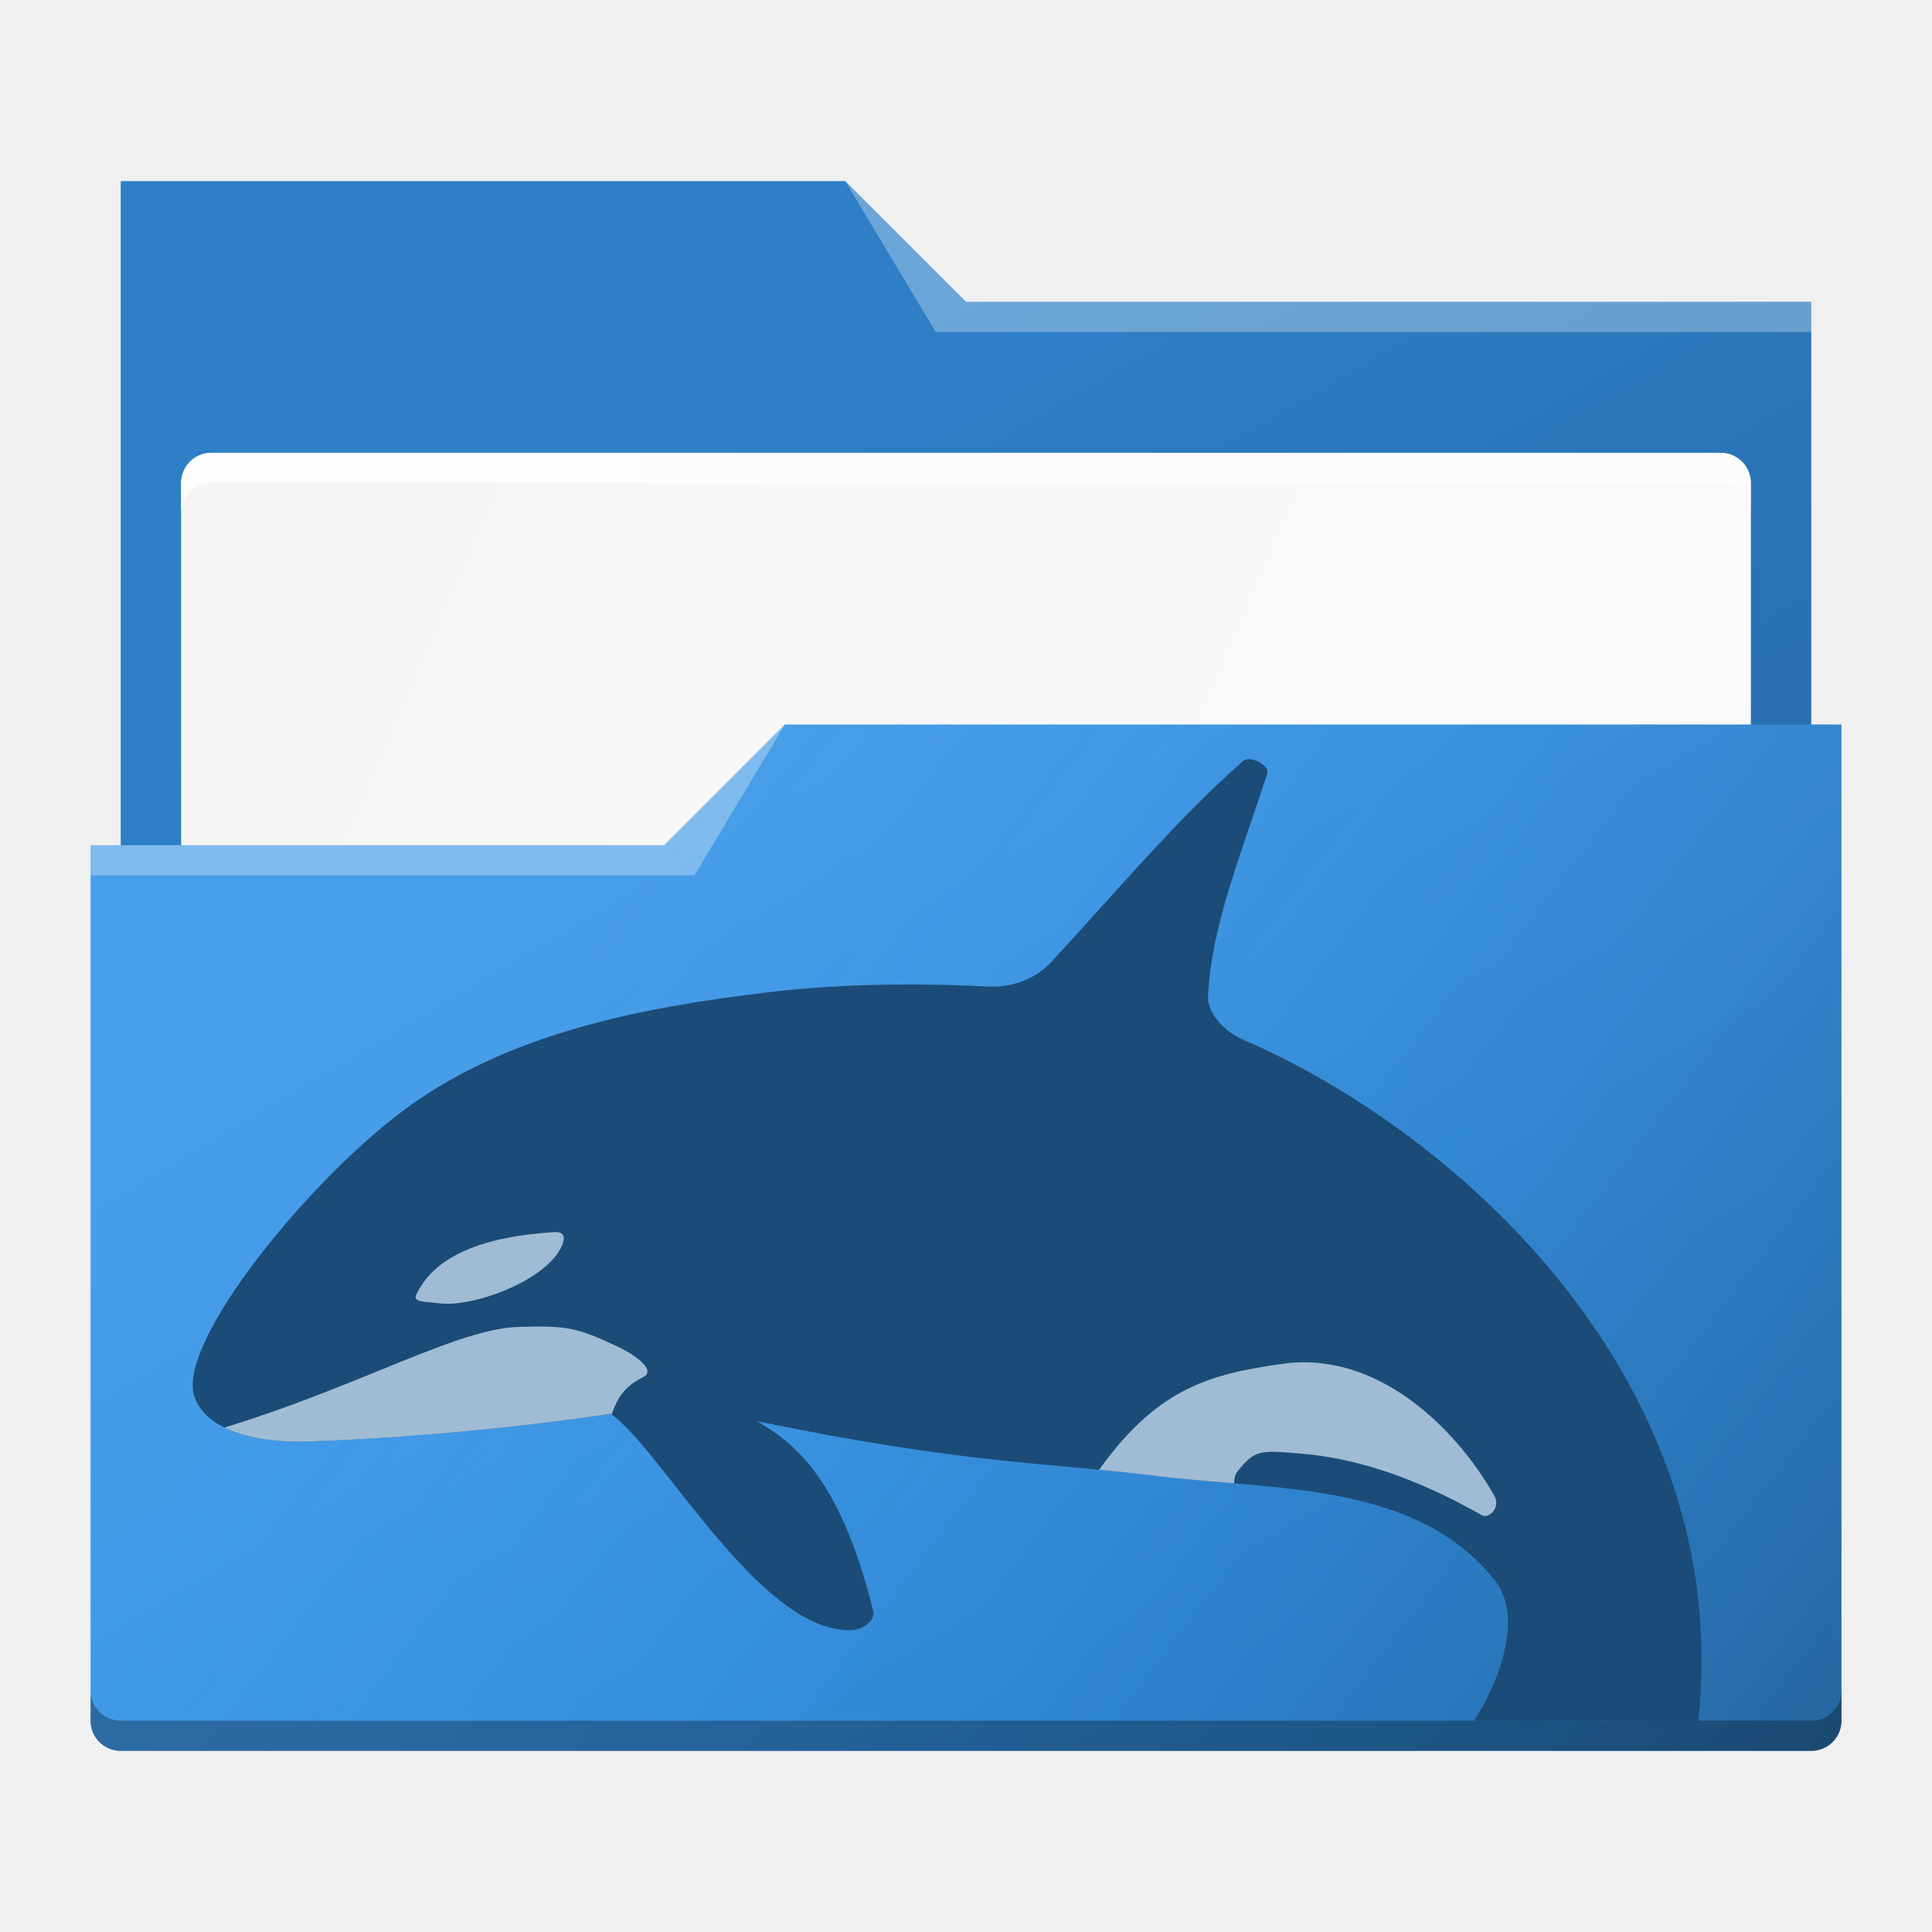
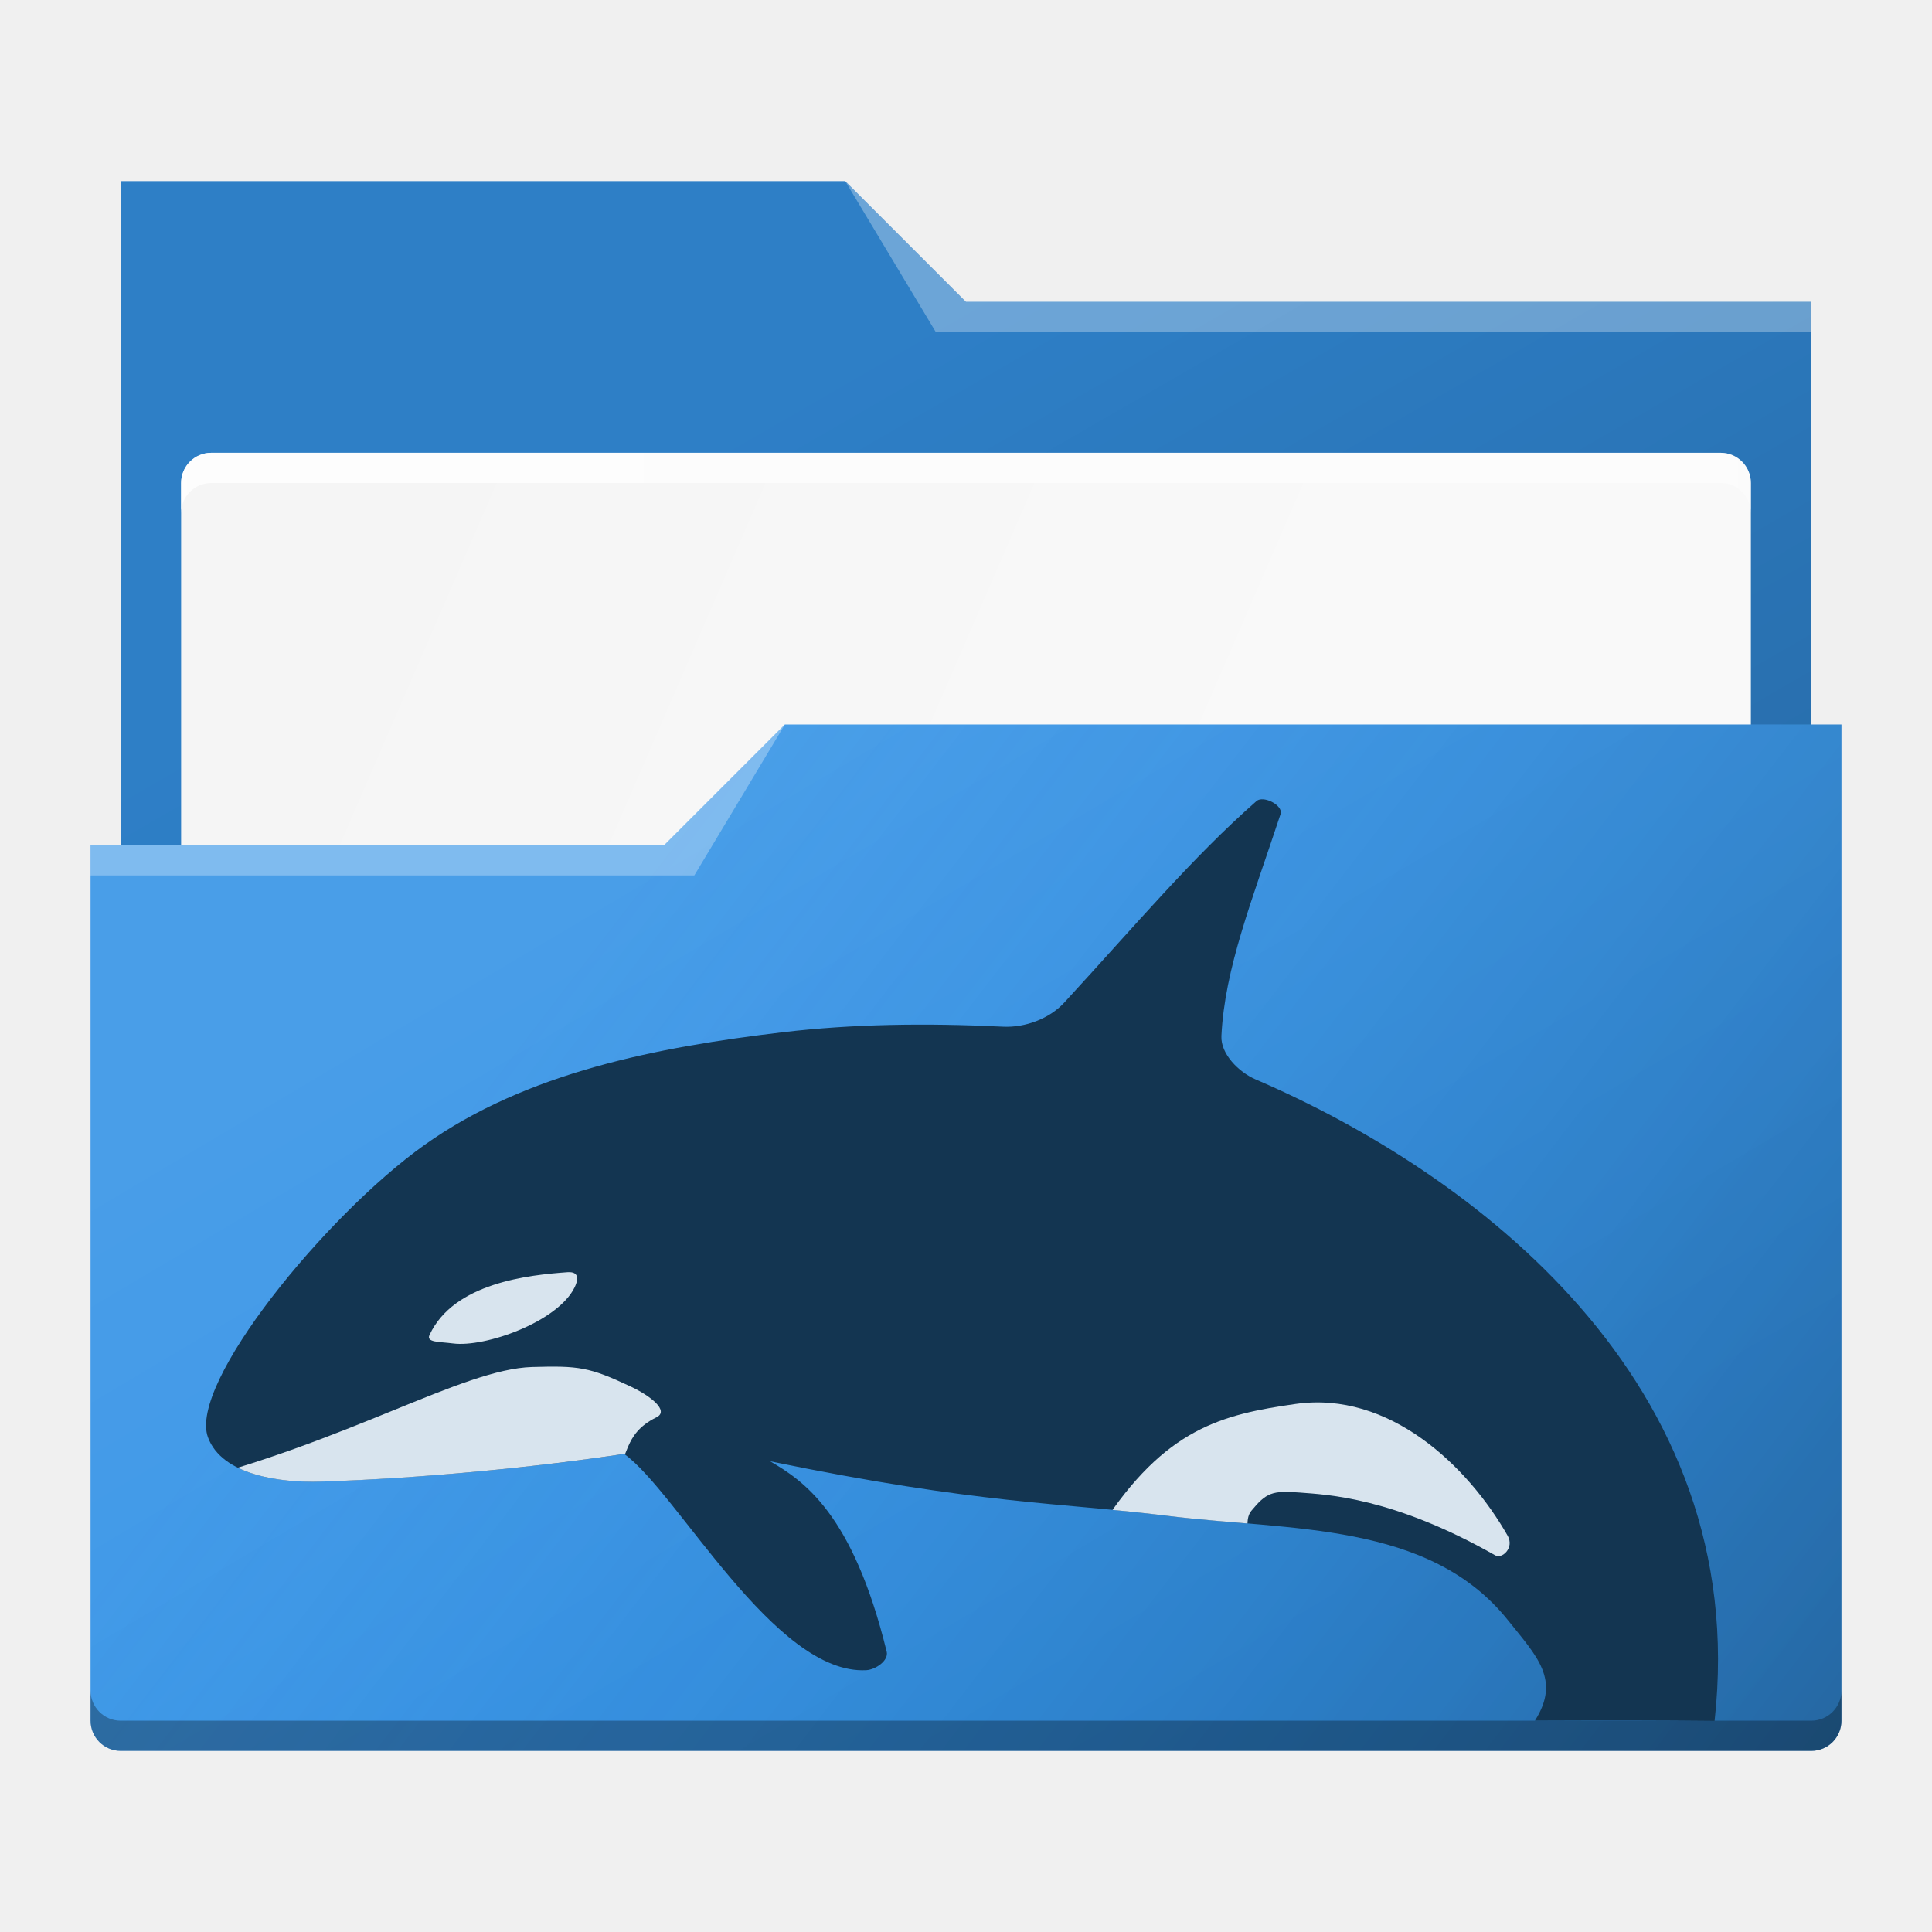
<svg xmlns="http://www.w3.org/2000/svg" xmlns:xlink="http://www.w3.org/1999/xlink" width="64" version="1.1" height="64" id="svg2" xml:space="preserve">
  <defs id="defs5455">
    <linearGradient id="linearGradient3">
      <stop style="stop-color:#e5fbff;stop-opacity:1;" offset="1" id="stop2" />
      <stop style="stop-color:#ababab;stop-opacity:0.995;" offset="1" id="stop3" />
    </linearGradient>
    <linearGradient id="linearGradient82546">
      <stop style="stop-color:#000000;stop-opacity:0.398;" offset="0" id="stop82542" />
      <stop style="stop-color:#000000;stop-opacity:1;" offset="1" id="stop82544" />
    </linearGradient>
    <linearGradient id="linearGradient39400">
      <stop style="stop-color:#000000;stop-opacity:1" offset="0" id="stop39396" />
      <stop style="stop-color:#147cdc;stop-opacity:0;" offset="1" id="stop39398" />
    </linearGradient>
    <linearGradient id="linearGradient919">
      <stop style="stop-color:#ffffff;stop-opacity:1;" offset="0" id="stop915" />
      <stop style="stop-color:#ffffff;stop-opacity:0;" offset="1" id="stop917" />
    </linearGradient>
    <linearGradient id="linearGradient4393">
      <stop style="stop-color:#000000;stop-opacity:1;" offset="0" id="stop4395" />
      <stop style="stop-color:#000000;stop-opacity:0;" offset="1" id="stop4397" />
    </linearGradient>
    <linearGradient id="linearGradient4227">
      <stop id="stop4229" offset="0" style="stop-color:#f5f5f5;stop-opacity:1" />
      <stop id="stop4231" offset="1" style="stop-color:#f9f9f9;stop-opacity:1" />
    </linearGradient>
    <linearGradient id="linearGradient4274">
      <stop id="stop4276" offset="0" style="stop-color:#ffffff;stop-opacity:1;" />
      <stop id="stop4278" offset="1" style="stop-color:#ffffff;stop-opacity:0.488" />
    </linearGradient>
    <linearGradient xlink:href="#linearGradient919" id="linearGradient921" x1="339.668" y1="472.302" x2="357.403" y2="502.195" gradientUnits="userSpaceOnUse" gradientTransform="translate(-317.6676,-444.3018)" />
    <linearGradient xlink:href="#linearGradient39400" id="linearGradient39402" x1="376.818" y1="549.95" x2="337.818" y2="519.95" gradientUnits="userSpaceOnUse" gradientTransform="translate(-315.8183,-491.9504)" />
    <linearGradient xlink:href="#linearGradient4393" id="linearGradient49568" gradientUnits="userSpaceOnUse" gradientTransform="translate(-353.7931,-518.2395)" x1="443.571" y1="510.798" x2="443.571" y2="526.798" />
    <linearGradient xlink:href="#linearGradient4274" id="linearGradient76299" gradientUnits="userSpaceOnUse" gradientTransform="translate(-384.5714,-480.798)" x1="390.571" y1="498.298" x2="442.571" y2="498.298" />
    <linearGradient xlink:href="#linearGradient4227" id="linearGradient76301" gradientUnits="userSpaceOnUse" gradientTransform="translate(-384.5714,-482.798)" x1="396.571" y1="498.798" x2="426.571" y2="511.798" />
    <linearGradient xlink:href="#linearGradient82546" id="linearGradient82548" x1="357.489" y1="494.852" x2="384.419" y2="541.495" gradientUnits="userSpaceOnUse" gradientTransform="translate(-326.5714,-483.798)" />
    <style id="current-color-scheme" type="text/css">      .ColorScheme-Highlight {
        color:#3593e6;
      }</style>
    <linearGradient xlink:href="#linearGradient3" id="linearGradient2" x1="410.571" y1="512.798" x2="432.071" y2="552.423" gradientUnits="userSpaceOnUse" gradientTransform="translate(-385.8973,-483.798)" />
    <marker markerWidth="16.165" markerHeight="14.026" refX="8.082" refY="7.013" orient="auto" id="marker1511">
      <path style="opacity:0.507;fill:#ff0000" id="path1455" d="M 27.135,57.452 10.978,57.942 18.632,43.704 Z" transform="rotate(1.546377,1632.558,-370.7338)" />
    </marker>
    <clipPath clipPathUnits="userSpaceOnUse" id="clipPath13">
      <path style="display:inline;opacity:0.677;fill:#000000" d="m 9.395,45.516 c -0.551,-1.513 3.321,-6.262 6.107,-8.247 2.882,-2.053 6.584,-2.765 10.126,-3.184 1.957,-0.231 4.014,-0.263 6.211,-0.157 0.616,0.03 1.305,-0.224 1.723,-0.679 2.018,-2.194 3.623,-4.104 5.428,-5.689 0.193,-0.169 0.759,0.121 0.679,0.365 -0.807,2.445 -1.578,4.354 -1.67,6.264 -0.025,0.511 0.496,1.024 0.966,1.227 6.131,2.639 13.93,9.695 12.867,19.287 -2.776,-0.105 -4.231,-0.016 -6.316,-0.052 0.733,-1.155 1.388,-2.948 0.574,-3.967 -2.232,-2.795 -6.167,-2.522 -9.604,-2.949 -3.059,-0.38 -5.289,-0.318 -11.222,-1.54 0.937,0.548 2.333,1.47 3.288,5.376 0.061,0.251 -0.316,0.508 -0.574,0.522 -2.586,0.144 -5.345,-5.045 -6.838,-6.107 -2.512,0.38 -5.724,0.692 -8.56,0.783 -1.14,0.037 -2.794,-0.181 -3.184,-1.253 z" id="path13" />
    </clipPath>
  </defs>
  <path style="fill:currentColor" id="path76317" d="m 4,6 v 5 22 c 0,0.554 0.446,1 1,1 h 54 c 0.554,0 1,-0.446 1,-1 V 11.01 c 0,-0.003 -0.002,-0.006 -0.002,-0.01 H 60 v -1 H 32 l -4,-4 H 4 Z" class="ColorScheme-Highlight" />
  <path style="opacity:0.35;fill:url(#linearGradient82548);fill-opacity:1" id="path76289" d="m 4,6 v 5 22 c 0,0.554 0.446,1 1,1 h 54 c 0.554,0 1,-0.446 1,-1 V 11.01 c 0,-0.003 -0.002,-0.006 -0.002,-0.01 H 60 v -1 H 32 l -4,-4 H 4 Z" />
  <rect ry="1" rx="1" y="15" x="6" height="15" width="52" id="rect76291" style="color:#000000;clip-rule:nonzero;display:inline;overflow:visible;visibility:visible;isolation:auto;mix-blend-mode:normal;color-interpolation:sRGB;color-interpolation-filters:linearRGB;solid-color:#000000;solid-opacity:1;fill:url(#linearGradient76301);fill-opacity:1;fill-rule:nonzero;stroke:none;stroke-width:1;stroke-linecap:butt;stroke-linejoin:miter;stroke-miterlimit:4;stroke-dasharray:none;stroke-dashoffset:0;stroke-opacity:1;marker:none;color-rendering:auto;image-rendering:auto;shape-rendering:auto;text-rendering:auto;enable-background:accumulate" />
  <path style="opacity:0.3;fill:#ffffff;fill-opacity:1;fill-rule:evenodd" id="path76293" d="m 3,28 v 1 H 23 l 3,-5 -4,4 z" />
  <path style="opacity:0.3;fill:#ffffff;fill-opacity:1;fill-rule:evenodd" id="path76295" d="m 28,6 3,5 h 2 27 V 10 H 33 32 Z" />
  <path id="path76297" d="m 7,15 c -0.554,0 -1,0.446 -1,1 v 1 c 0,-0.554 0.446,-1 1,-1 h 50 c 0.554,0 1,0.446 1,1 v -1 c 0,-0.554 -0.446,-1 -1,-1 z" style="color:#000000;clip-rule:nonzero;display:inline;overflow:visible;visibility:visible;opacity:0.85;isolation:auto;mix-blend-mode:normal;color-interpolation:sRGB;color-interpolation-filters:linearRGB;solid-color:#000000;solid-opacity:1;fill:url(#linearGradient76299);fill-opacity:1;fill-rule:nonzero;stroke:none;stroke-width:1;stroke-linecap:butt;stroke-linejoin:miter;stroke-miterlimit:4;stroke-dasharray:none;stroke-dashoffset:0;stroke-opacity:1;marker:none;color-rendering:auto;image-rendering:auto;shape-rendering:auto;text-rendering:auto;enable-background:accumulate" />
  <path style="display:inline;fill:currentColor" d="m 26,24 -4,4 h -19 v 1 h 0.002 c -5e-5,0.004 -0.002,0.008 -0.002,0.012 V 56 57 c 0,0.554 0.446,1 1,1 h 56 c 0.554,0 1,-0.446 1,-1 v -1 -26.988 -0.012 -5 z" id="path889" class="ColorScheme-Highlight" />
  <path style="display:inline;opacity:0.1;fill:url(#linearGradient921);fill-opacity:1" d="m 26,24 -4,4 h -19 v 1 h 0.002 c -5e-5,0.004 -0.002,0.008 -0.002,0.012 V 56 57 c 0,0.554 0.446,1 1,1 h 56 c 0.554,0 1,-0.446 1,-1 v -1 -26.988 -0.012 -5 z" id="path893" />
  <path style="display:inline;opacity:0.3;fill:url(#linearGradient39402);fill-opacity:1" d="m 26,24 -4,4 h -19 v 1 h 0.002 c -5e-5,0.004 -0.002,0.008 -0.002,0.012 V 56 57 c 0,0.554 0.446,1 1,1 h 56 c 0.554,0 1,-0.446 1,-1 v -1 -26.988 -0.012 -5 z" id="path35453" />
  <path style="display:inline;opacity:0.3;fill:#ffffff;fill-opacity:1;fill-rule:evenodd" id="path49671" d="m 3,28 v 1 h 20 l 3,-5 -4,4 z" />
  <path id="path1" style="font-variation-settings:normal;display:none;vector-effect:none;fill:#ffffff;fill-opacity:0.4;stroke-width:1;stroke-linecap:butt;stroke-linejoin:miter;stroke-miterlimit:4;stroke-dasharray:none;stroke-dashoffset:0;stroke-opacity:1;-inkscape-stroke:none;stop-color:#000000" d="m 11.117,31.522 c 1.293,19.24 11.599,16.337 9.47,26.497 l 12.846,0.558 C 38.792,47.325 48.186,52.833 54.065,33.438 43.696,39.793 37.454,34.721 30.311,44.868 29.785,36.427 17.136,36.494 11.117,31.522 Z" />
  <path style="color:#000000;clip-rule:nonzero;display:inline;overflow:visible;visibility:visible;opacity:0.3;isolation:auto;mix-blend-mode:normal;color-interpolation:sRGB;color-interpolation-filters:linearRGB;solid-color:#000000;solid-opacity:1;fill:#000000;fill-opacity:1;fill-rule:nonzero;stroke:none;stroke-width:1;stroke-linecap:butt;stroke-linejoin:miter;stroke-miterlimit:4;stroke-dasharray:none;stroke-dashoffset:0;stroke-opacity:1;marker:none;color-rendering:auto;image-rendering:auto;shape-rendering:auto;text-rendering:auto;enable-background:accumulate" d="m 4,58 c -0.554,0 -1,-0.446 -1,-1 v -1 c 0,0.554 0.446,1 1,1 h 56 c 0.554,0 1,-0.446 1,-1 v 1 c 0,0.554 -0.446,1 -1,1 z" id="path49673" />
  <g id="layer3">
-     <path id="path2" style="display:inline;opacity:1;fill:#1b4c77;fill-opacity:1;stroke-width:1.174" d="m 41.346,25.149 c -0.065,0.003 -0.125,0.022 -0.167,0.06 -2.119,1.861 -4.001,4.103 -6.37,6.677 -0.49,0.533 -1.298,0.83 -2.022,0.795 -2.579,-0.125 -4.993,-0.088 -7.289,0.183 -4.157,0.492 -8.503,1.329 -11.885,3.739 -3.27,2.329 -7.815,7.901 -7.168,9.678 0.458,1.258 2.401,1.512 3.739,1.469 3.329,-0.107 7.098,-0.47 10.047,-0.917 1.752,1.247 4.99,7.334 8.025,7.165 0.303,-0.017 0.746,-0.317 0.674,-0.612 -1.121,-4.585 -2.76,-5.665 -3.86,-6.308 6.964,1.434 9.581,1.36 13.171,1.806 4.034,0.501 8.652,0.181 11.271,3.461 0.955,1.196 0.187,3.3 -0.674,4.655 2.447,0.042 4.156,-0.061 7.413,0.062 1.249,-11.257 -7.906,-19.538 -15.101,-22.635 -0.552,-0.237 -1.161,-0.84 -1.132,-1.439 0.108,-2.242 1.013,-4.482 1.96,-7.351 0.077,-0.233 -0.347,-0.502 -0.63,-0.488 z" />
-     <g id="g12" clip-path="url(#clipPath13)" transform="matrix(1.1736,0,0,1.1736,-4.580196,-7.136021)">
-       <path style="opacity:1;fill:#9fbcd4;fill-opacity:1" d="m 8.507,46.856 c 4.832,-1.19 8.063,-3.267 10.039,-3.322 1.315,-0.037 1.608,-0.002 2.787,0.554 0.547,0.258 1.097,0.683 0.72,0.867 -0.98,0.478 -0.745,1.218 -1.2,1.476 -3.11,1.771 -6.889,2.404 -10.39,1.661 C 9.741,47.939 7.79,47.032 8.507,46.856 Z" id="path4" />
-       <path style="opacity:1;fill:#9fbcd4;fill-opacity:1" d="m 15.649,42.63 c 0.686,-1.477 2.813,-1.694 3.894,-1.772 0.385,-0.027 0.271,0.283 0.203,0.424 -0.473,0.977 -2.529,1.705 -3.433,1.587 -0.393,-0.051 -0.764,-0.026 -0.664,-0.24 z" id="path5" />
-       <path style="opacity:1;fill:#9fbcd4;fill-opacity:1" d="m 34.61,48.035 c 1.797,-2.774 3.404,-3.161 5.486,-3.458 2.64,-0.376 4.857,1.742 5.984,3.718 0.195,0.342 -0.155,0.665 -0.351,0.554 -2.889,-1.641 -4.74,-1.711 -5.518,-1.772 -0.778,-0.06 -0.943,0.004 -1.366,0.517 -0.422,0.513 0.602,1.99 -0.424,2.491 -1.027,0.501 -5.609,0.724 -3.812,-2.05 z" id="path6" />
+     <path id="path2" style="display:inline;opacity:1;fill:#133551;fill-opacity:1;stroke-width:1.174" d="m 41.789,26.478 c -0.065,0.003 -0.125,0.022 -0.167,0.06 -2.119,1.861 -4.001,4.103 -6.37,6.677 -0.49,0.533 -1.298,0.83 -2.022,0.795 -2.579,-0.125 -4.993,-0.088 -7.289,0.183 -4.157,0.492 -8.503,1.329 -11.885,3.739 -3.27,2.329 -7.815,7.901 -7.168,9.678 0.458,1.258 2.401,1.512 3.739,1.469 3.329,-0.107 7.098,-0.47 10.047,-0.917 1.752,1.247 4.99,7.334 8.025,7.165 0.303,-0.017 0.746,-0.317 0.674,-0.612 -1.121,-4.585 -2.76,-5.665 -3.86,-6.308 6.964,1.434 9.581,1.36 13.171,1.806 4.034,0.501 8.652,0.181 11.271,3.461 0.955,1.196 1.752,1.969 0.892,3.324 2.604,-0.01 3.999,-0.009 5.951,0.01 1.249,-11.257 -8.011,-18.155 -15.205,-21.252 -0.552,-0.237 -1.161,-0.84 -1.132,-1.439 0.108,-2.242 1.013,-4.482 1.96,-7.351 0.077,-0.233 -0.347,-0.502 -0.63,-0.488 z" />
+     <g id="g12" clip-path="url(#clipPath13)" transform="matrix(1.1736,0,0,1.1736,-4.137289,-5.807301)">
+       <path style="opacity:1;fill:#d8e4ee;fill-opacity:1" d="m 8.507,46.856 c 4.832,-1.19 8.063,-3.267 10.039,-3.322 1.315,-0.037 1.608,-0.002 2.787,0.554 0.547,0.258 1.097,0.683 0.72,0.867 -0.98,0.478 -0.745,1.218 -1.2,1.476 -3.11,1.771 -6.889,2.404 -10.39,1.661 C 9.741,47.939 7.79,47.032 8.507,46.856 Z" id="path4" />
+       <path style="opacity:1;fill:#d8e4ee;fill-opacity:1" d="m 15.649,42.63 c 0.686,-1.477 2.813,-1.694 3.894,-1.772 0.385,-0.027 0.271,0.283 0.203,0.424 -0.473,0.977 -2.529,1.705 -3.433,1.587 -0.393,-0.051 -0.764,-0.026 -0.664,-0.24 z" id="path5" />
+       <path style="opacity:1;fill:#d8e4ee;fill-opacity:1" d="m 34.61,48.035 c 1.797,-2.774 3.404,-3.161 5.486,-3.458 2.64,-0.376 4.857,1.742 5.984,3.718 0.195,0.342 -0.155,0.665 -0.351,0.554 -2.889,-1.641 -4.74,-1.711 -5.518,-1.772 -0.778,-0.06 -0.943,0.004 -1.366,0.517 -0.422,0.513 0.602,1.99 -0.424,2.491 -1.027,0.501 -5.609,0.724 -3.812,-2.05 z" id="path6" />
    </g>
-     <path id="path14" style="display:none;opacity:1;fill:#a5cff4;fill-opacity:1" d="m 55.653,46.176 c -2.34,2.227 -3.452,3.259 -6.7,4.477 -5.765,2.161 -21.235,3.261 -31.842,2.838 9.533,2.53 26.288,1.925 31.325,1.105 3.651,-0.594 6.835,-4.877 7.217,-8.42 z" />
+     <path id="path14" style="display:none;opacity:1;fill:#a5cff4;fill-opacity:1" d="m 56.096,47.505 c -2.34,2.227 -3.452,3.259 -6.7,4.477 -5.765,2.161 -21.235,3.261 -31.842,2.838 9.533,2.53 26.288,1.925 31.325,1.105 3.651,-0.594 6.835,-4.877 7.217,-8.42 z" />
  </g>
</svg>
